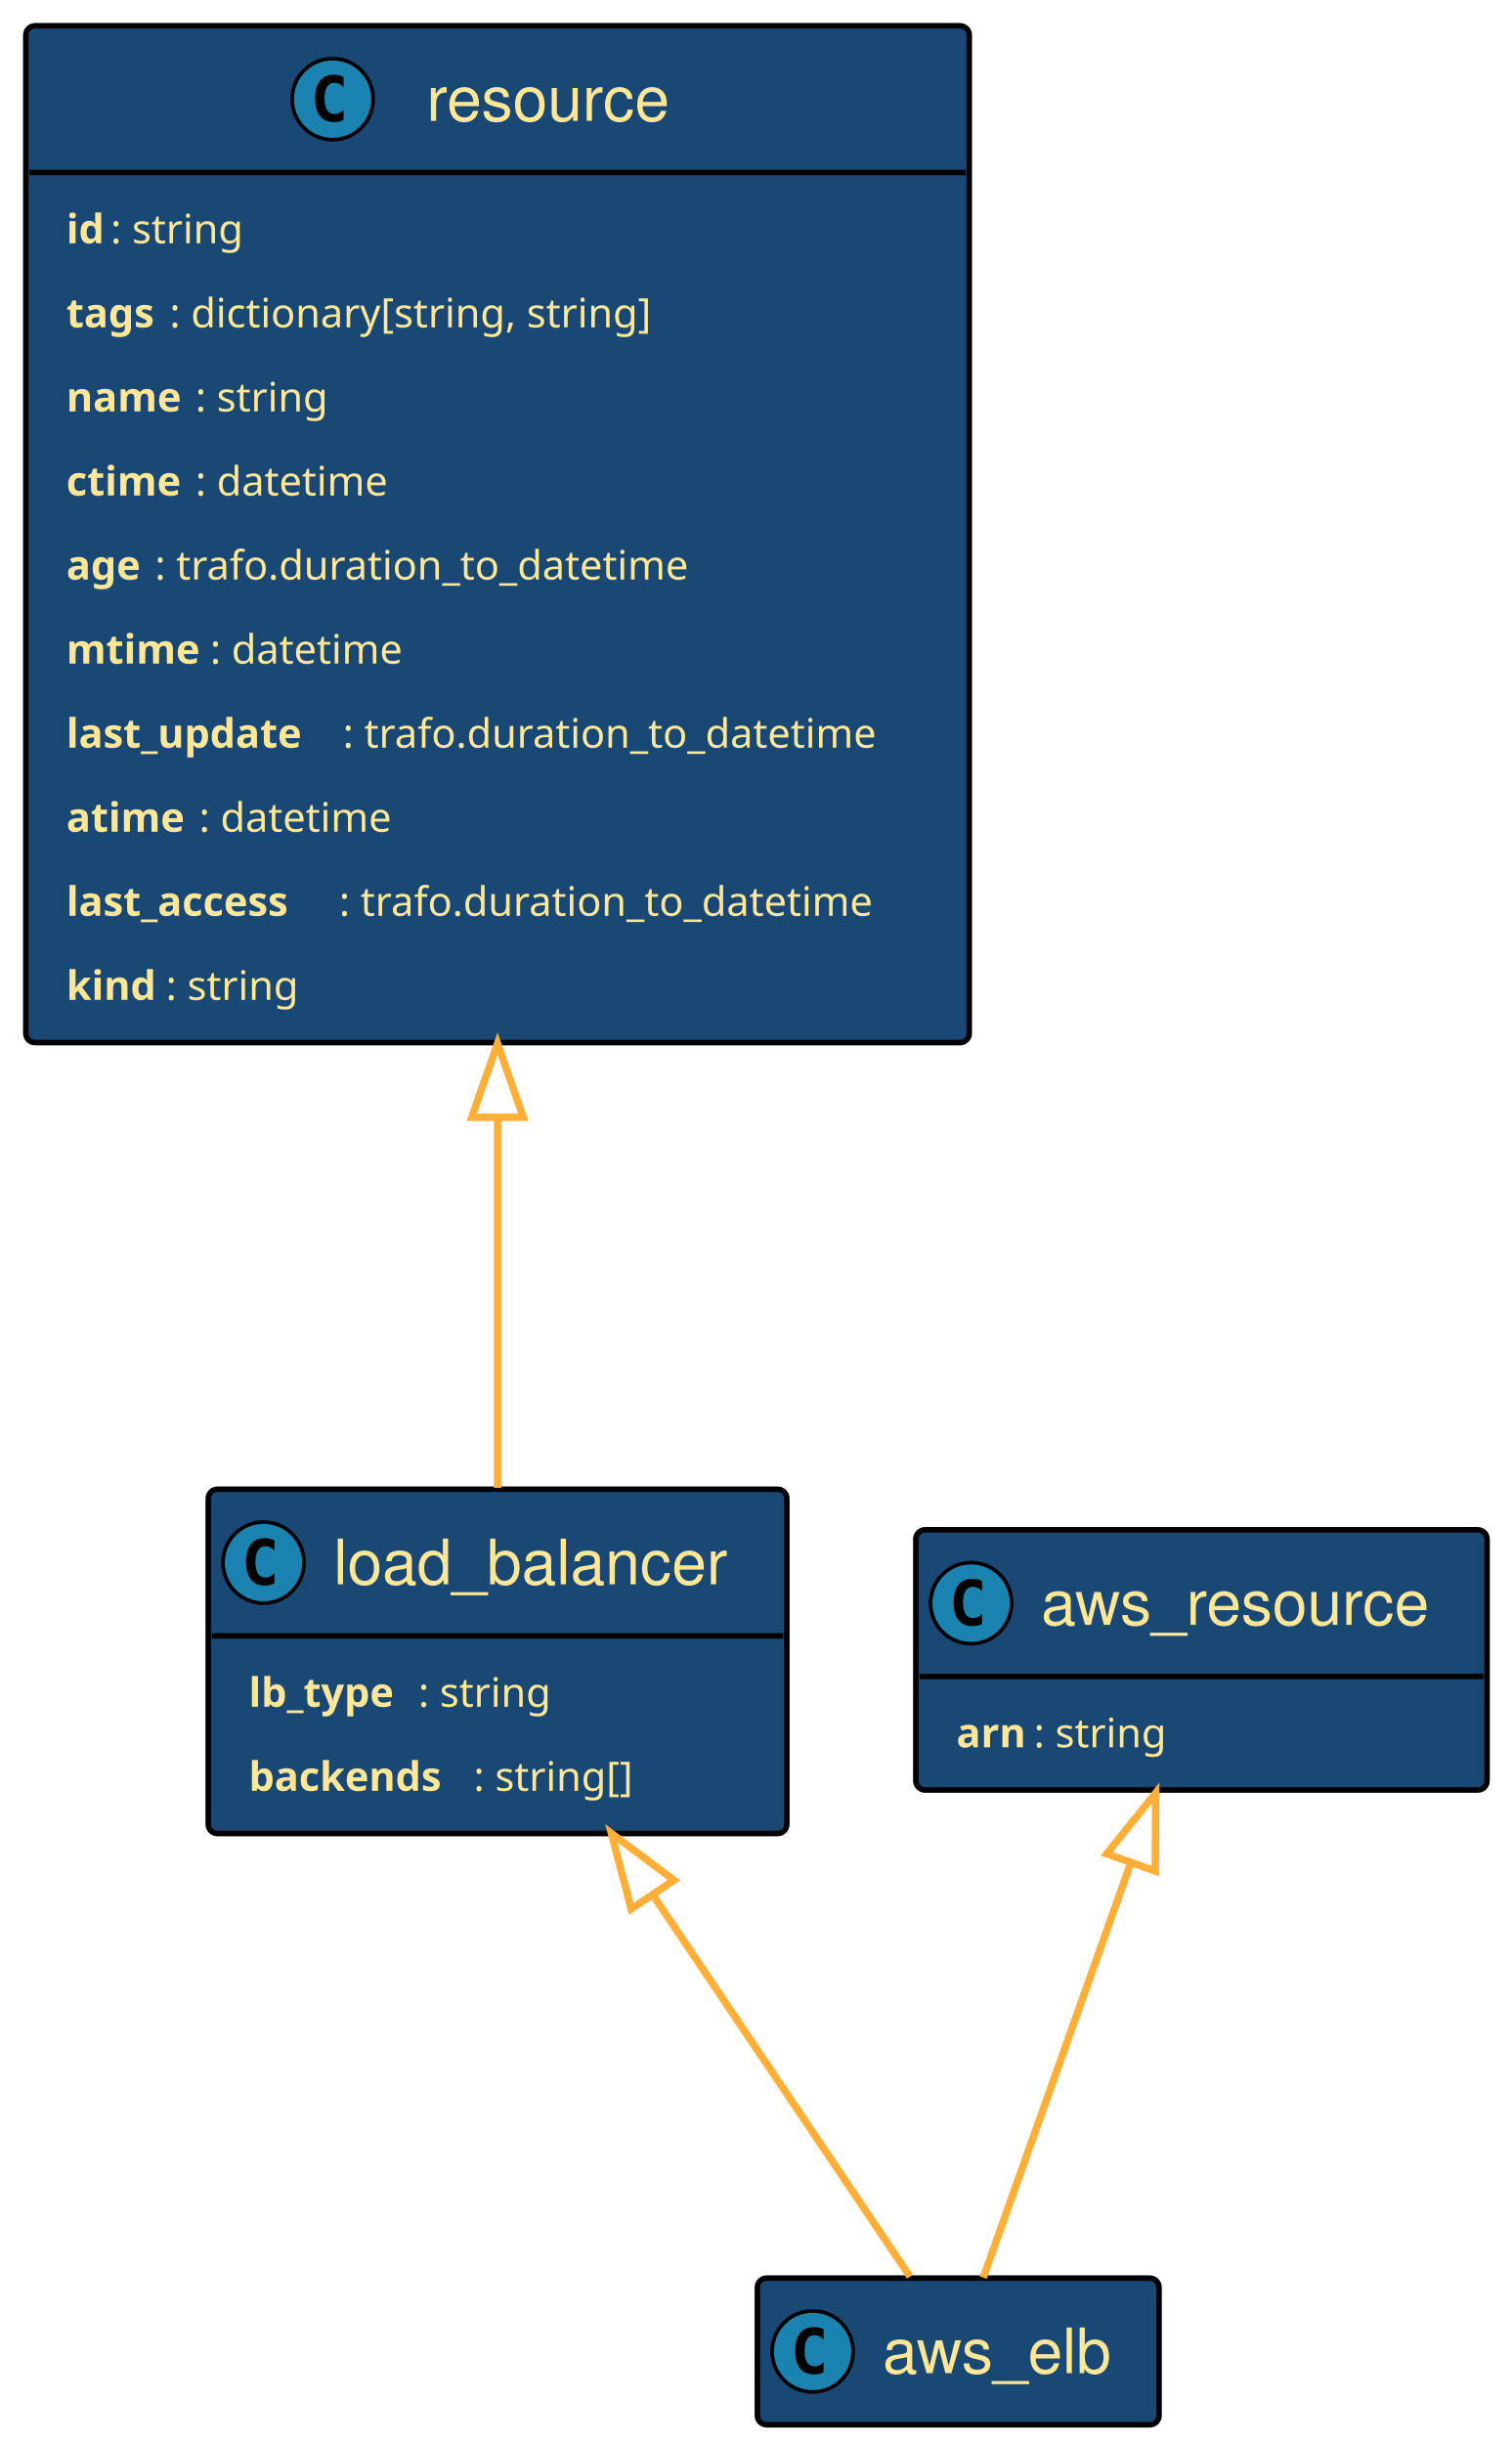
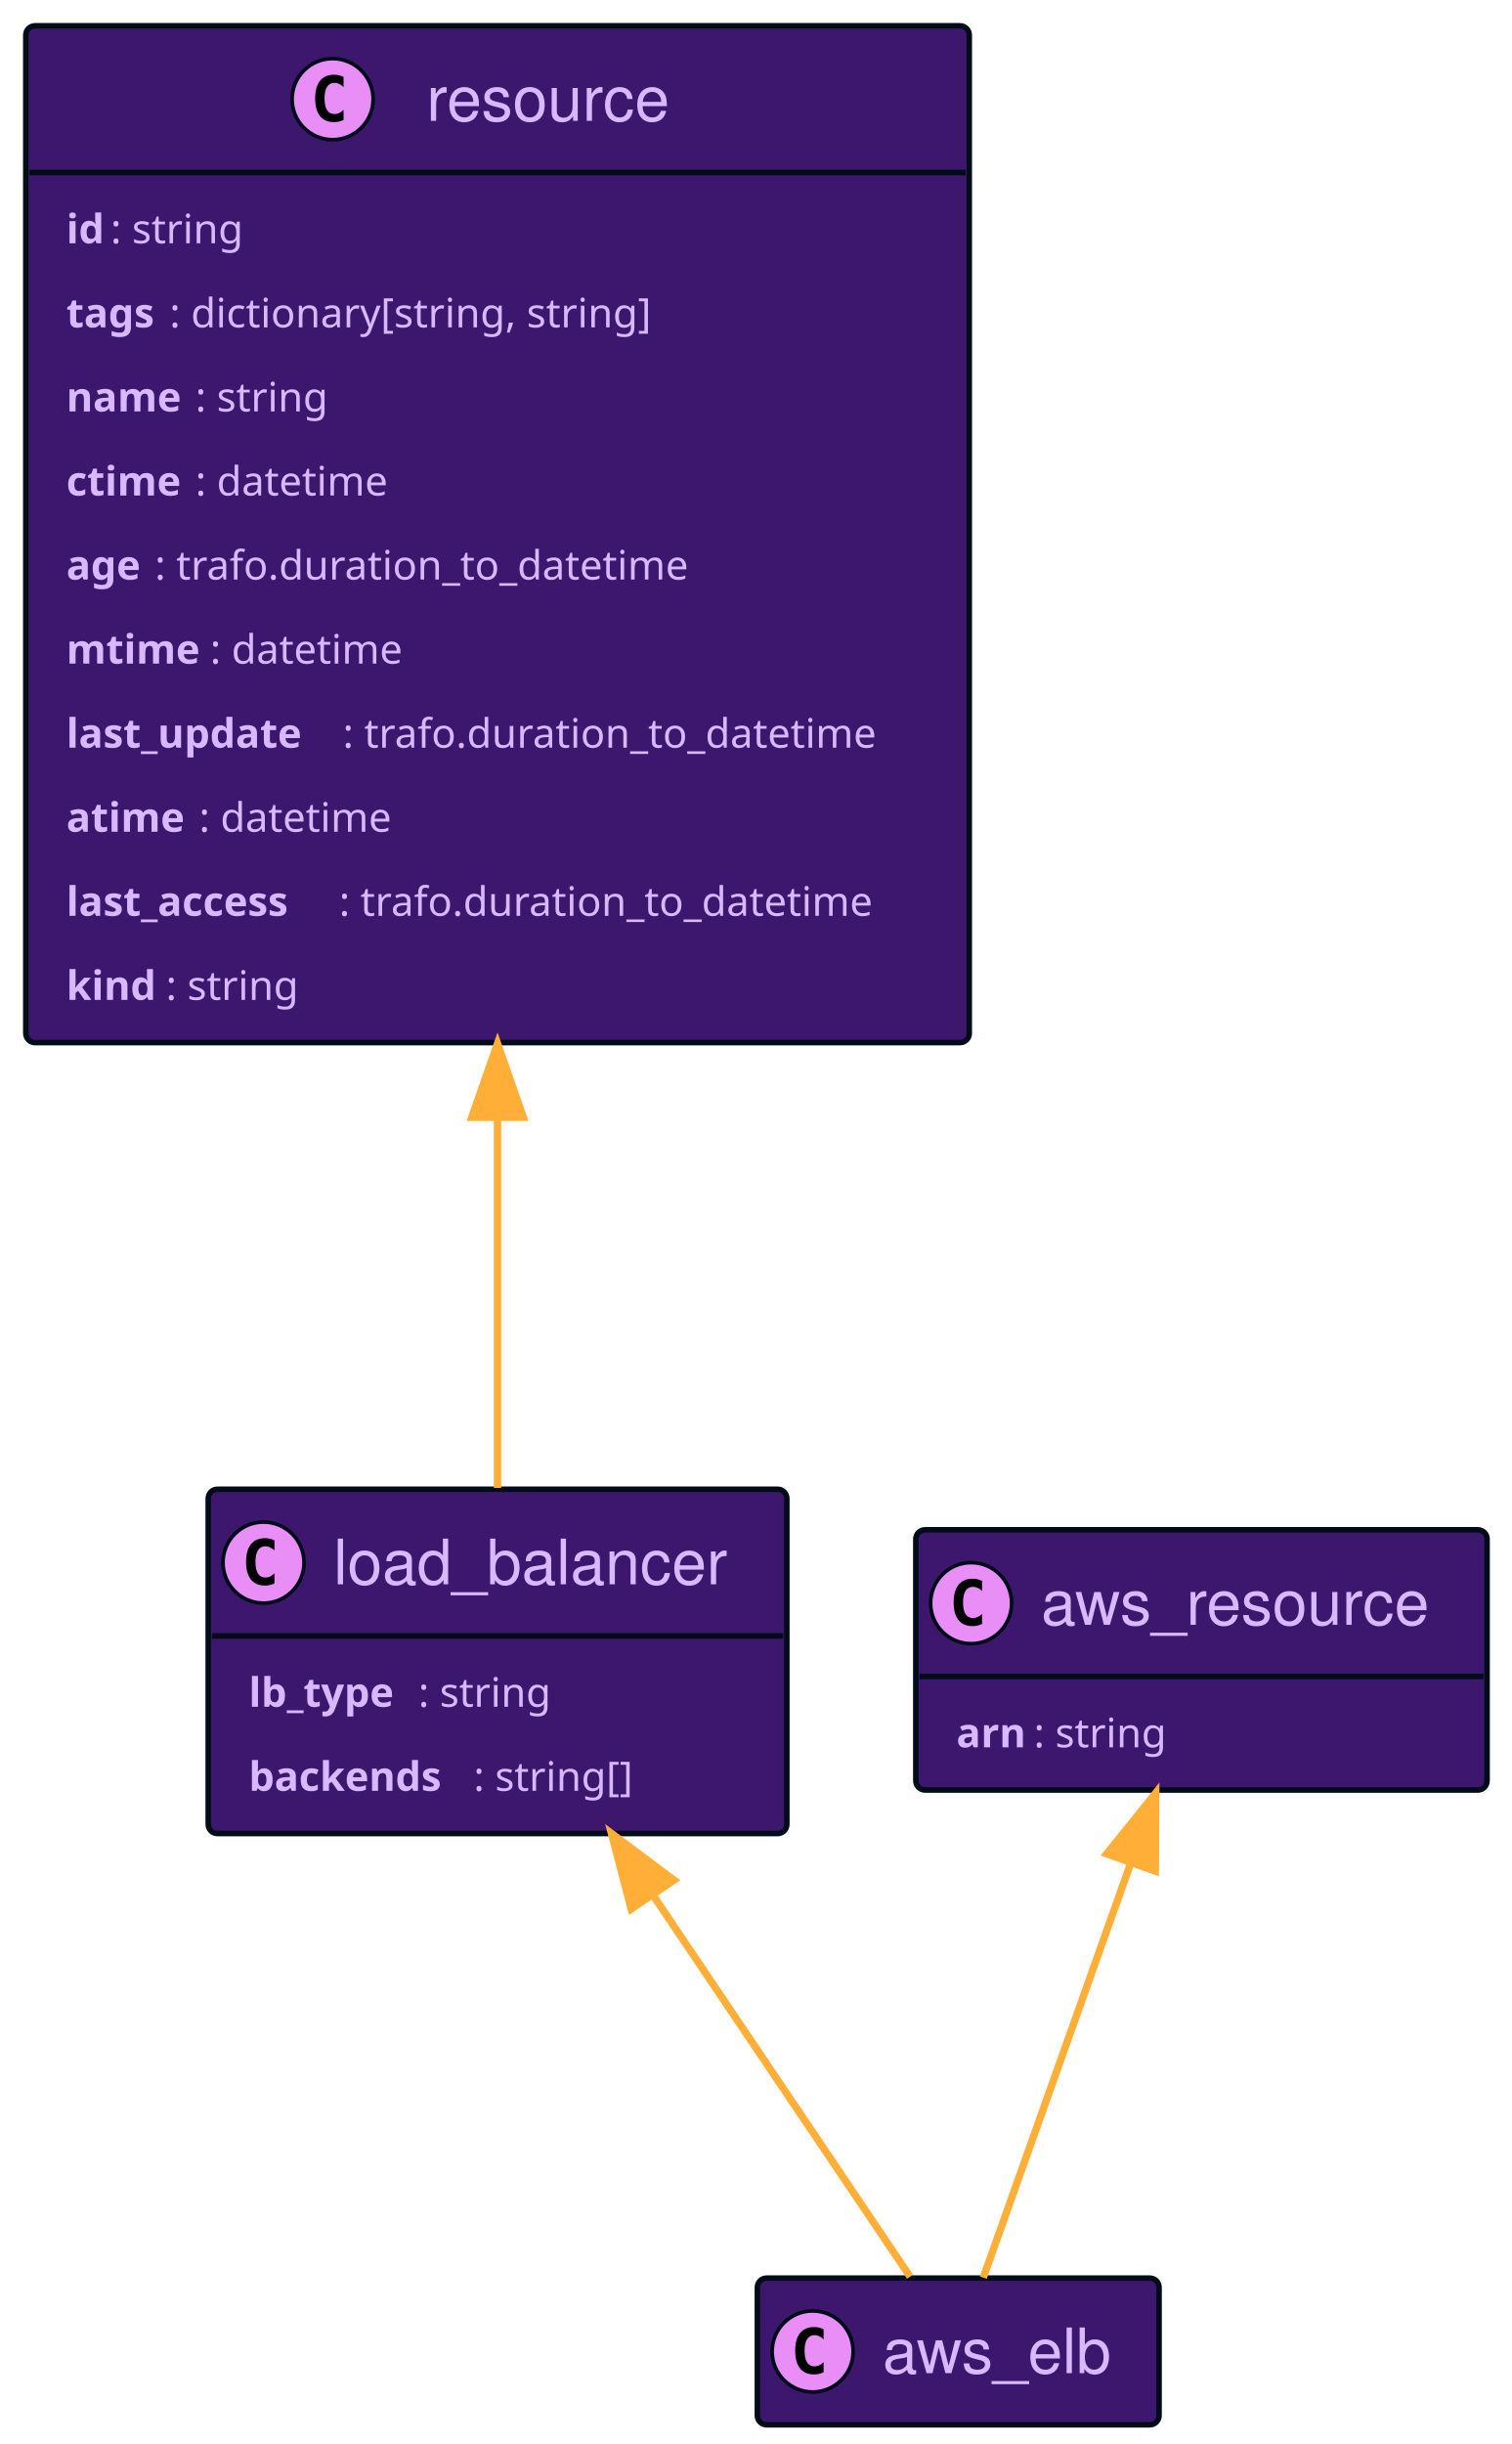
<svg xmlns="http://www.w3.org/2000/svg" width="410" height="663" contentScriptType="application/ecmascript" contentStyleType="text/css" style="width:410px;height:663px;background:#00000000" preserveAspectRatio="none" version="1.1" viewBox="0 0 410 663" zoomAndPan="magnify">
  <g>
-     <rect id="resource" width="256" height="275.836" x="7" y="7" fill="#194875" codeLine="17" rx="2.5" ry="2.5" style="stroke:#000;stroke-width:1.5" />
-     <ellipse cx="90.25" cy="26.895" fill="#1A83AF" rx="11" ry="11" style="stroke:#000;stroke-width:1" />
+     <rect id="resource" width="256" height="275.836" x="7" y="7" fill="#3d176e" codeLine="17" rx="2.5" ry="2.5" style="stroke:#000d19;stroke-width:1.5" />
+     <ellipse cx="90.25" cy="26.895" fill="#e98df7" rx="11" ry="11" style="stroke:#000d19;stroke-width:1" />
    <path fill="#000" d="M93.219,32.535 Q92.641,32.832 92,32.973 Q91.359,33.129 90.656,33.129 Q88.156,33.129 86.828,31.488 Q85.516,29.832 85.516,26.707 Q85.516,23.582 86.828,21.926 Q88.156,20.27 90.656,20.27 Q91.359,20.27 92,20.426 Q92.656,20.582 93.219,20.879 L93.219,23.598 Q92.594,23.02 92,22.754 Q91.406,22.473 90.781,22.473 Q89.438,22.473 88.75,23.551 Q88.062,24.613 88.062,26.707 Q88.062,28.801 88.75,29.879 Q89.438,30.941 90.781,30.941 Q91.406,30.941 92,30.676 Q92.594,30.395 93.219,29.816 L93.219,32.535 Z" />
-     <text x="115.75" y="32.78" fill="#FFE797" font-family="Helvetica" font-size="17" lengthAdjust="spacing" textLength="71">resource</text>
-     <line style="stroke:#000;stroke-width:1.5" x1="8" x2="262" y1="46.789" y2="46.789" />
-     <text x="18" y="65.999" fill="#FFE797" font-family="sans-serif" font-size="11" font-weight="bold" lengthAdjust="spacing" textLength="12">id</text>
-     <text x="30" y="65.999" fill="#FFE797" font-family="sans-serif" font-size="11" lengthAdjust="spacing" textLength="41">: string</text>
-     <text x="18" y="88.804" fill="#FFE797" font-family="sans-serif" font-size="11" font-weight="bold" lengthAdjust="spacing" textLength="28">tags</text>
-     <text x="46" y="88.804" fill="#FFE797" font-family="sans-serif" font-size="11" lengthAdjust="spacing" textLength="145">: dictionary[string, string]</text>
-     <text x="18" y="111.609" fill="#FFE797" font-family="sans-serif" font-size="11" font-weight="bold" lengthAdjust="spacing" textLength="35">name</text>
-     <text x="53" y="111.609" fill="#FFE797" font-family="sans-serif" font-size="11" lengthAdjust="spacing" textLength="41">: string</text>
-     <text x="18" y="134.414" fill="#FFE797" font-family="sans-serif" font-size="11" font-weight="bold" lengthAdjust="spacing" textLength="35">ctime</text>
-     <text x="53" y="134.414" fill="#FFE797" font-family="sans-serif" font-size="11" lengthAdjust="spacing" textLength="58">: datetime</text>
-     <text x="18" y="157.218" fill="#FFE797" font-family="sans-serif" font-size="11" font-weight="bold" lengthAdjust="spacing" textLength="24">age</text>
-     <text x="42" y="157.218" fill="#FFE797" font-family="sans-serif" font-size="11" lengthAdjust="spacing" textLength="159">: trafo.duration_to_datetime</text>
-     <text x="18" y="180.023" fill="#FFE797" font-family="sans-serif" font-size="11" font-weight="bold" lengthAdjust="spacing" textLength="39">mtime</text>
-     <text x="57" y="180.023" fill="#FFE797" font-family="sans-serif" font-size="11" lengthAdjust="spacing" textLength="58">: datetime</text>
-     <text x="18" y="202.828" fill="#FFE797" font-family="sans-serif" font-size="11" font-weight="bold" lengthAdjust="spacing" textLength="75">last_update</text>
-     <text x="93" y="202.828" fill="#FFE797" font-family="sans-serif" font-size="11" lengthAdjust="spacing" textLength="159">: trafo.duration_to_datetime</text>
-     <text x="18" y="225.632" fill="#FFE797" font-family="sans-serif" font-size="11" font-weight="bold" lengthAdjust="spacing" textLength="36">atime</text>
-     <text x="54" y="225.632" fill="#FFE797" font-family="sans-serif" font-size="11" lengthAdjust="spacing" textLength="58">: datetime</text>
-     <text x="18" y="248.437" fill="#FFE797" font-family="sans-serif" font-size="11" font-weight="bold" lengthAdjust="spacing" textLength="74">last_access</text>
-     <text x="92" y="248.437" fill="#FFE797" font-family="sans-serif" font-size="11" lengthAdjust="spacing" textLength="159">: trafo.duration_to_datetime</text>
-     <text x="18" y="271.242" fill="#FFE797" font-family="sans-serif" font-size="11" font-weight="bold" lengthAdjust="spacing" textLength="27">kind</text>
-     <text x="45" y="271.242" fill="#FFE797" font-family="sans-serif" font-size="11" lengthAdjust="spacing" textLength="41">: string</text>
-     <rect id="aws_resource" width="155" height="70.594" x="248.5" y="415" fill="#194875" codeLine="29" rx="2.5" ry="2.5" style="stroke:#000;stroke-width:1.5" />
-     <ellipse cx="263.5" cy="434.894" fill="#1A83AF" rx="11" ry="11" style="stroke:#000;stroke-width:1" />
+     <text x="115.75" y="32.78" fill="#d9b8ff" font-family="Helvetica" font-size="17" lengthAdjust="spacing" textLength="71">resource</text>
+     <line style="stroke:#000d19;stroke-width:1.5" x1="8" x2="262" y1="46.789" y2="46.789" />
+     <text x="18" y="65.999" fill="#d9b8ff" font-family="sans-serif" font-size="11" font-weight="bold" lengthAdjust="spacing" textLength="12">id</text>
+     <text x="30" y="65.999" fill="#d9b8ff" font-family="sans-serif" font-size="11" lengthAdjust="spacing" textLength="41">: string</text>
+     <text x="18" y="88.804" fill="#d9b8ff" font-family="sans-serif" font-size="11" font-weight="bold" lengthAdjust="spacing" textLength="28">tags</text>
+     <text x="46" y="88.804" fill="#d9b8ff" font-family="sans-serif" font-size="11" lengthAdjust="spacing" textLength="145">: dictionary[string, string]</text>
+     <text x="18" y="111.609" fill="#d9b8ff" font-family="sans-serif" font-size="11" font-weight="bold" lengthAdjust="spacing" textLength="35">name</text>
+     <text x="53" y="111.609" fill="#d9b8ff" font-family="sans-serif" font-size="11" lengthAdjust="spacing" textLength="41">: string</text>
+     <text x="18" y="134.414" fill="#d9b8ff" font-family="sans-serif" font-size="11" font-weight="bold" lengthAdjust="spacing" textLength="35">ctime</text>
+     <text x="53" y="134.414" fill="#d9b8ff" font-family="sans-serif" font-size="11" lengthAdjust="spacing" textLength="58">: datetime</text>
+     <text x="18" y="157.218" fill="#d9b8ff" font-family="sans-serif" font-size="11" font-weight="bold" lengthAdjust="spacing" textLength="24">age</text>
+     <text x="42" y="157.218" fill="#d9b8ff" font-family="sans-serif" font-size="11" lengthAdjust="spacing" textLength="159">: trafo.duration_to_datetime</text>
+     <text x="18" y="180.023" fill="#d9b8ff" font-family="sans-serif" font-size="11" font-weight="bold" lengthAdjust="spacing" textLength="39">mtime</text>
+     <text x="57" y="180.023" fill="#d9b8ff" font-family="sans-serif" font-size="11" lengthAdjust="spacing" textLength="58">: datetime</text>
+     <text x="18" y="202.828" fill="#d9b8ff" font-family="sans-serif" font-size="11" font-weight="bold" lengthAdjust="spacing" textLength="75">last_update</text>
+     <text x="93" y="202.828" fill="#d9b8ff" font-family="sans-serif" font-size="11" lengthAdjust="spacing" textLength="159">: trafo.duration_to_datetime</text>
+     <text x="18" y="225.632" fill="#d9b8ff" font-family="sans-serif" font-size="11" font-weight="bold" lengthAdjust="spacing" textLength="36">atime</text>
+     <text x="54" y="225.632" fill="#d9b8ff" font-family="sans-serif" font-size="11" lengthAdjust="spacing" textLength="58">: datetime</text>
+     <text x="18" y="248.437" fill="#d9b8ff" font-family="sans-serif" font-size="11" font-weight="bold" lengthAdjust="spacing" textLength="74">last_access</text>
+     <text x="92" y="248.437" fill="#d9b8ff" font-family="sans-serif" font-size="11" lengthAdjust="spacing" textLength="159">: trafo.duration_to_datetime</text>
+     <text x="18" y="271.242" fill="#d9b8ff" font-family="sans-serif" font-size="11" font-weight="bold" lengthAdjust="spacing" textLength="27">kind</text>
+     <text x="45" y="271.242" fill="#d9b8ff" font-family="sans-serif" font-size="11" lengthAdjust="spacing" textLength="41">: string</text>
+     <rect id="aws_resource" width="155" height="70.594" x="248.5" y="415" fill="#3d176e" codeLine="29" rx="2.5" ry="2.5" style="stroke:#000d19;stroke-width:1.5" />
+     <ellipse cx="263.5" cy="434.894" fill="#e98df7" rx="11" ry="11" style="stroke:#000d19;stroke-width:1" />
    <path fill="#000" d="M266.469,440.535 Q265.891,440.832 265.25,440.973 Q264.609,441.129 263.906,441.129 Q261.406,441.129 260.078,439.488 Q258.766,437.832 258.766,434.707 Q258.766,431.582 260.078,429.926 Q261.406,428.269 263.906,428.269 Q264.609,428.269 265.25,428.426 Q265.906,428.582 266.469,428.879 L266.469,431.598 Q265.844,431.019 265.25,430.754 Q264.656,430.473 264.031,430.473 Q262.688,430.473 262,431.551 Q261.312,432.613 261.312,434.707 Q261.312,436.801 262,437.879 Q262.688,438.941 264.031,438.941 Q264.656,438.941 265.25,438.676 Q265.844,438.394 266.469,437.816 L266.469,440.535 Z" />
-     <text x="282.5" y="440.78" fill="#FFE797" font-family="Helvetica" font-size="17" lengthAdjust="spacing" textLength="113">aws_resource</text>
-     <line style="stroke:#000;stroke-width:1.5" x1="249.5" x2="402.5" y1="454.789" y2="454.789" />
-     <text x="259.5" y="474" fill="#FFE797" font-family="sans-serif" font-size="11" font-weight="bold" lengthAdjust="spacing" textLength="21">arn</text>
-     <text x="280.5" y="474" fill="#FFE797" font-family="sans-serif" font-size="11" lengthAdjust="spacing" textLength="41">: string</text>
-     <rect id="aws_elb" width="109" height="39.789" x="205.5" y="618" fill="#194875" codeLine="32" rx="2.5" ry="2.5" style="stroke:#000;stroke-width:1.5" />
-     <ellipse cx="220.5" cy="637.894" fill="#1A83AF" rx="11" ry="11" style="stroke:#000;stroke-width:1" />
+     <text x="282.5" y="440.78" fill="#d9b8ff" font-family="Helvetica" font-size="17" lengthAdjust="spacing" textLength="113">aws_resource</text>
+     <line style="stroke:#000d19;stroke-width:1.5" x1="249.5" x2="402.5" y1="454.789" y2="454.789" />
+     <text x="259.5" y="474" fill="#d9b8ff" font-family="sans-serif" font-size="11" font-weight="bold" lengthAdjust="spacing" textLength="21">arn</text>
+     <text x="280.5" y="474" fill="#d9b8ff" font-family="sans-serif" font-size="11" lengthAdjust="spacing" textLength="41">: string</text>
+     <rect id="aws_elb" width="109" height="39.789" x="205.5" y="618" fill="#3d176e" codeLine="32" rx="2.5" ry="2.5" style="stroke:#000d19;stroke-width:1.5" />
+     <ellipse cx="220.5" cy="637.894" fill="#e98df7" rx="11" ry="11" style="stroke:#000d19;stroke-width:1" />
    <path fill="#000" d="M223.469,643.535 Q222.891,643.832 222.25,643.973 Q221.609,644.129 220.906,644.129 Q218.406,644.129 217.078,642.488 Q215.766,640.832 215.766,637.707 Q215.766,634.582 217.078,632.926 Q218.406,631.269 220.906,631.269 Q221.609,631.269 222.25,631.426 Q222.906,631.582 223.469,631.879 L223.469,634.598 Q222.844,634.019 222.25,633.754 Q221.656,633.473 221.031,633.473 Q219.688,633.473 219,634.551 Q218.312,635.613 218.312,637.707 Q218.312,639.801 219,640.879 Q219.688,641.941 221.031,641.941 Q221.656,641.941 222.25,641.676 Q222.844,641.394 223.469,640.816 L223.469,643.535 Z" />
-     <text x="239.5" y="643.78" fill="#FFE797" font-family="Helvetica" font-size="17" lengthAdjust="spacing" textLength="67">aws_elb</text>
-     <rect id="load_balancer" width="157" height="93.398" x="56.5" y="404" fill="#194875" codeLine="35" rx="2.5" ry="2.5" style="stroke:#000;stroke-width:1.5" />
-     <ellipse cx="71.5" cy="423.894" fill="#1A83AF" rx="11" ry="11" style="stroke:#000;stroke-width:1" />
+     <text x="239.5" y="643.78" fill="#d9b8ff" font-family="Helvetica" font-size="17" lengthAdjust="spacing" textLength="67">aws_elb</text>
+     <rect id="load_balancer" width="157" height="93.398" x="56.5" y="404" fill="#3d176e" codeLine="35" rx="2.5" ry="2.5" style="stroke:#000d19;stroke-width:1.5" />
+     <ellipse cx="71.5" cy="423.894" fill="#e98df7" rx="11" ry="11" style="stroke:#000d19;stroke-width:1" />
    <path fill="#000" d="M74.469,429.535 Q73.891,429.832 73.25,429.973 Q72.609,430.129 71.906,430.129 Q69.406,430.129 68.078,428.488 Q66.766,426.832 66.766,423.707 Q66.766,420.582 68.078,418.926 Q69.406,417.269 71.906,417.269 Q72.609,417.269 73.25,417.426 Q73.906,417.582 74.469,417.879 L74.469,420.598 Q73.844,420.019 73.25,419.754 Q72.656,419.473 72.031,419.473 Q70.688,419.473 70,420.551 Q69.312,421.613 69.312,423.707 Q69.312,425.801 70,426.879 Q70.688,427.941 72.031,427.941 Q72.656,427.941 73.25,427.676 Q73.844,427.394 74.469,426.816 L74.469,429.535 Z" />
-     <text x="90.5" y="429.78" fill="#FFE797" font-family="Helvetica" font-size="17" lengthAdjust="spacing" textLength="115">load_balancer</text>
-     <line style="stroke:#000;stroke-width:1.5" x1="57.5" x2="212.5" y1="443.789" y2="443.789" />
-     <text x="67.5" y="463" fill="#FFE797" font-family="sans-serif" font-size="11" font-weight="bold" lengthAdjust="spacing" textLength="46">lb_type</text>
-     <text x="113.5" y="463" fill="#FFE797" font-family="sans-serif" font-size="11" lengthAdjust="spacing" textLength="41">: string</text>
-     <text x="67.5" y="485.804" fill="#FFE797" font-family="sans-serif" font-size="11" font-weight="bold" lengthAdjust="spacing" textLength="61">backends</text>
-     <text x="128.5" y="485.804" fill="#FFE797" font-family="sans-serif" font-size="11" lengthAdjust="spacing" textLength="49">: string[]</text>
+     <text x="90.5" y="429.78" fill="#d9b8ff" font-family="Helvetica" font-size="17" lengthAdjust="spacing" textLength="115">load_balancer</text>
+     <line style="stroke:#000d19;stroke-width:1.5" x1="57.5" x2="212.5" y1="443.789" y2="443.789" />
+     <text x="67.5" y="463" fill="#d9b8ff" font-family="sans-serif" font-size="11" font-weight="bold" lengthAdjust="spacing" textLength="46">lb_type</text>
+     <text x="113.5" y="463" fill="#d9b8ff" font-family="sans-serif" font-size="11" lengthAdjust="spacing" textLength="41">: string</text>
+     <text x="67.5" y="485.804" fill="#d9b8ff" font-family="sans-serif" font-size="11" font-weight="bold" lengthAdjust="spacing" textLength="61">backends</text>
+     <text x="128.5" y="485.804" fill="#d9b8ff" font-family="sans-serif" font-size="11" lengthAdjust="spacing" textLength="49">: string[]</text>
    <path id="aws_resource-backto-aws_elb" fill="none" d="M306.85,505.31 C293.39,543.16 276.16,591.57 266.8,617.88" codeLine="39" style="stroke:#ffaf37;stroke-width:2" />
-     <polygon fill="none" points="300.29 502.89 313.59 486.39 313.48 507.58 300.29 502.89" style="stroke:#ffaf37;stroke-width:2" />
+     <polygon fill="#ffaf37" points="300.29 502.89 313.59 486.39 313.48 507.58 300.29 502.89" style="stroke:#ffaf37;stroke-width:2" />
    <path id="load_balancer-backto-aws_elb" fill="none" d="M177.39,514.41 C201.7,550.49 230.55,593.3 246.93,617.6" codeLine="40" style="stroke:#ffaf37;stroke-width:2" />
-     <polygon fill="none" points="171.27 517.85 165.9 497.35 182.88 510.03 171.27 517.85" style="stroke:#ffaf37;stroke-width:2" />
+     <polygon fill="#ffaf37" points="171.27 517.85 165.9 497.35 182.88 510.03 171.27 517.85" style="stroke:#ffaf37;stroke-width:2" />
    <path id="resource-backto-load_balancer" fill="none" d="M135,303.23 C135,340.03 135,376.4 135,403.66" codeLine="41" style="stroke:#ffaf37;stroke-width:2" />
-     <polygon fill="none" points="128 303.1 135 283.1 142 303.1 128 303.1" style="stroke:#ffaf37;stroke-width:2" />
+     <polygon fill="#ffaf37" points="128 303.1 135 283.1 142 303.1 128 303.1" style="stroke:#ffaf37;stroke-width:2" />
  </g>
</svg>
